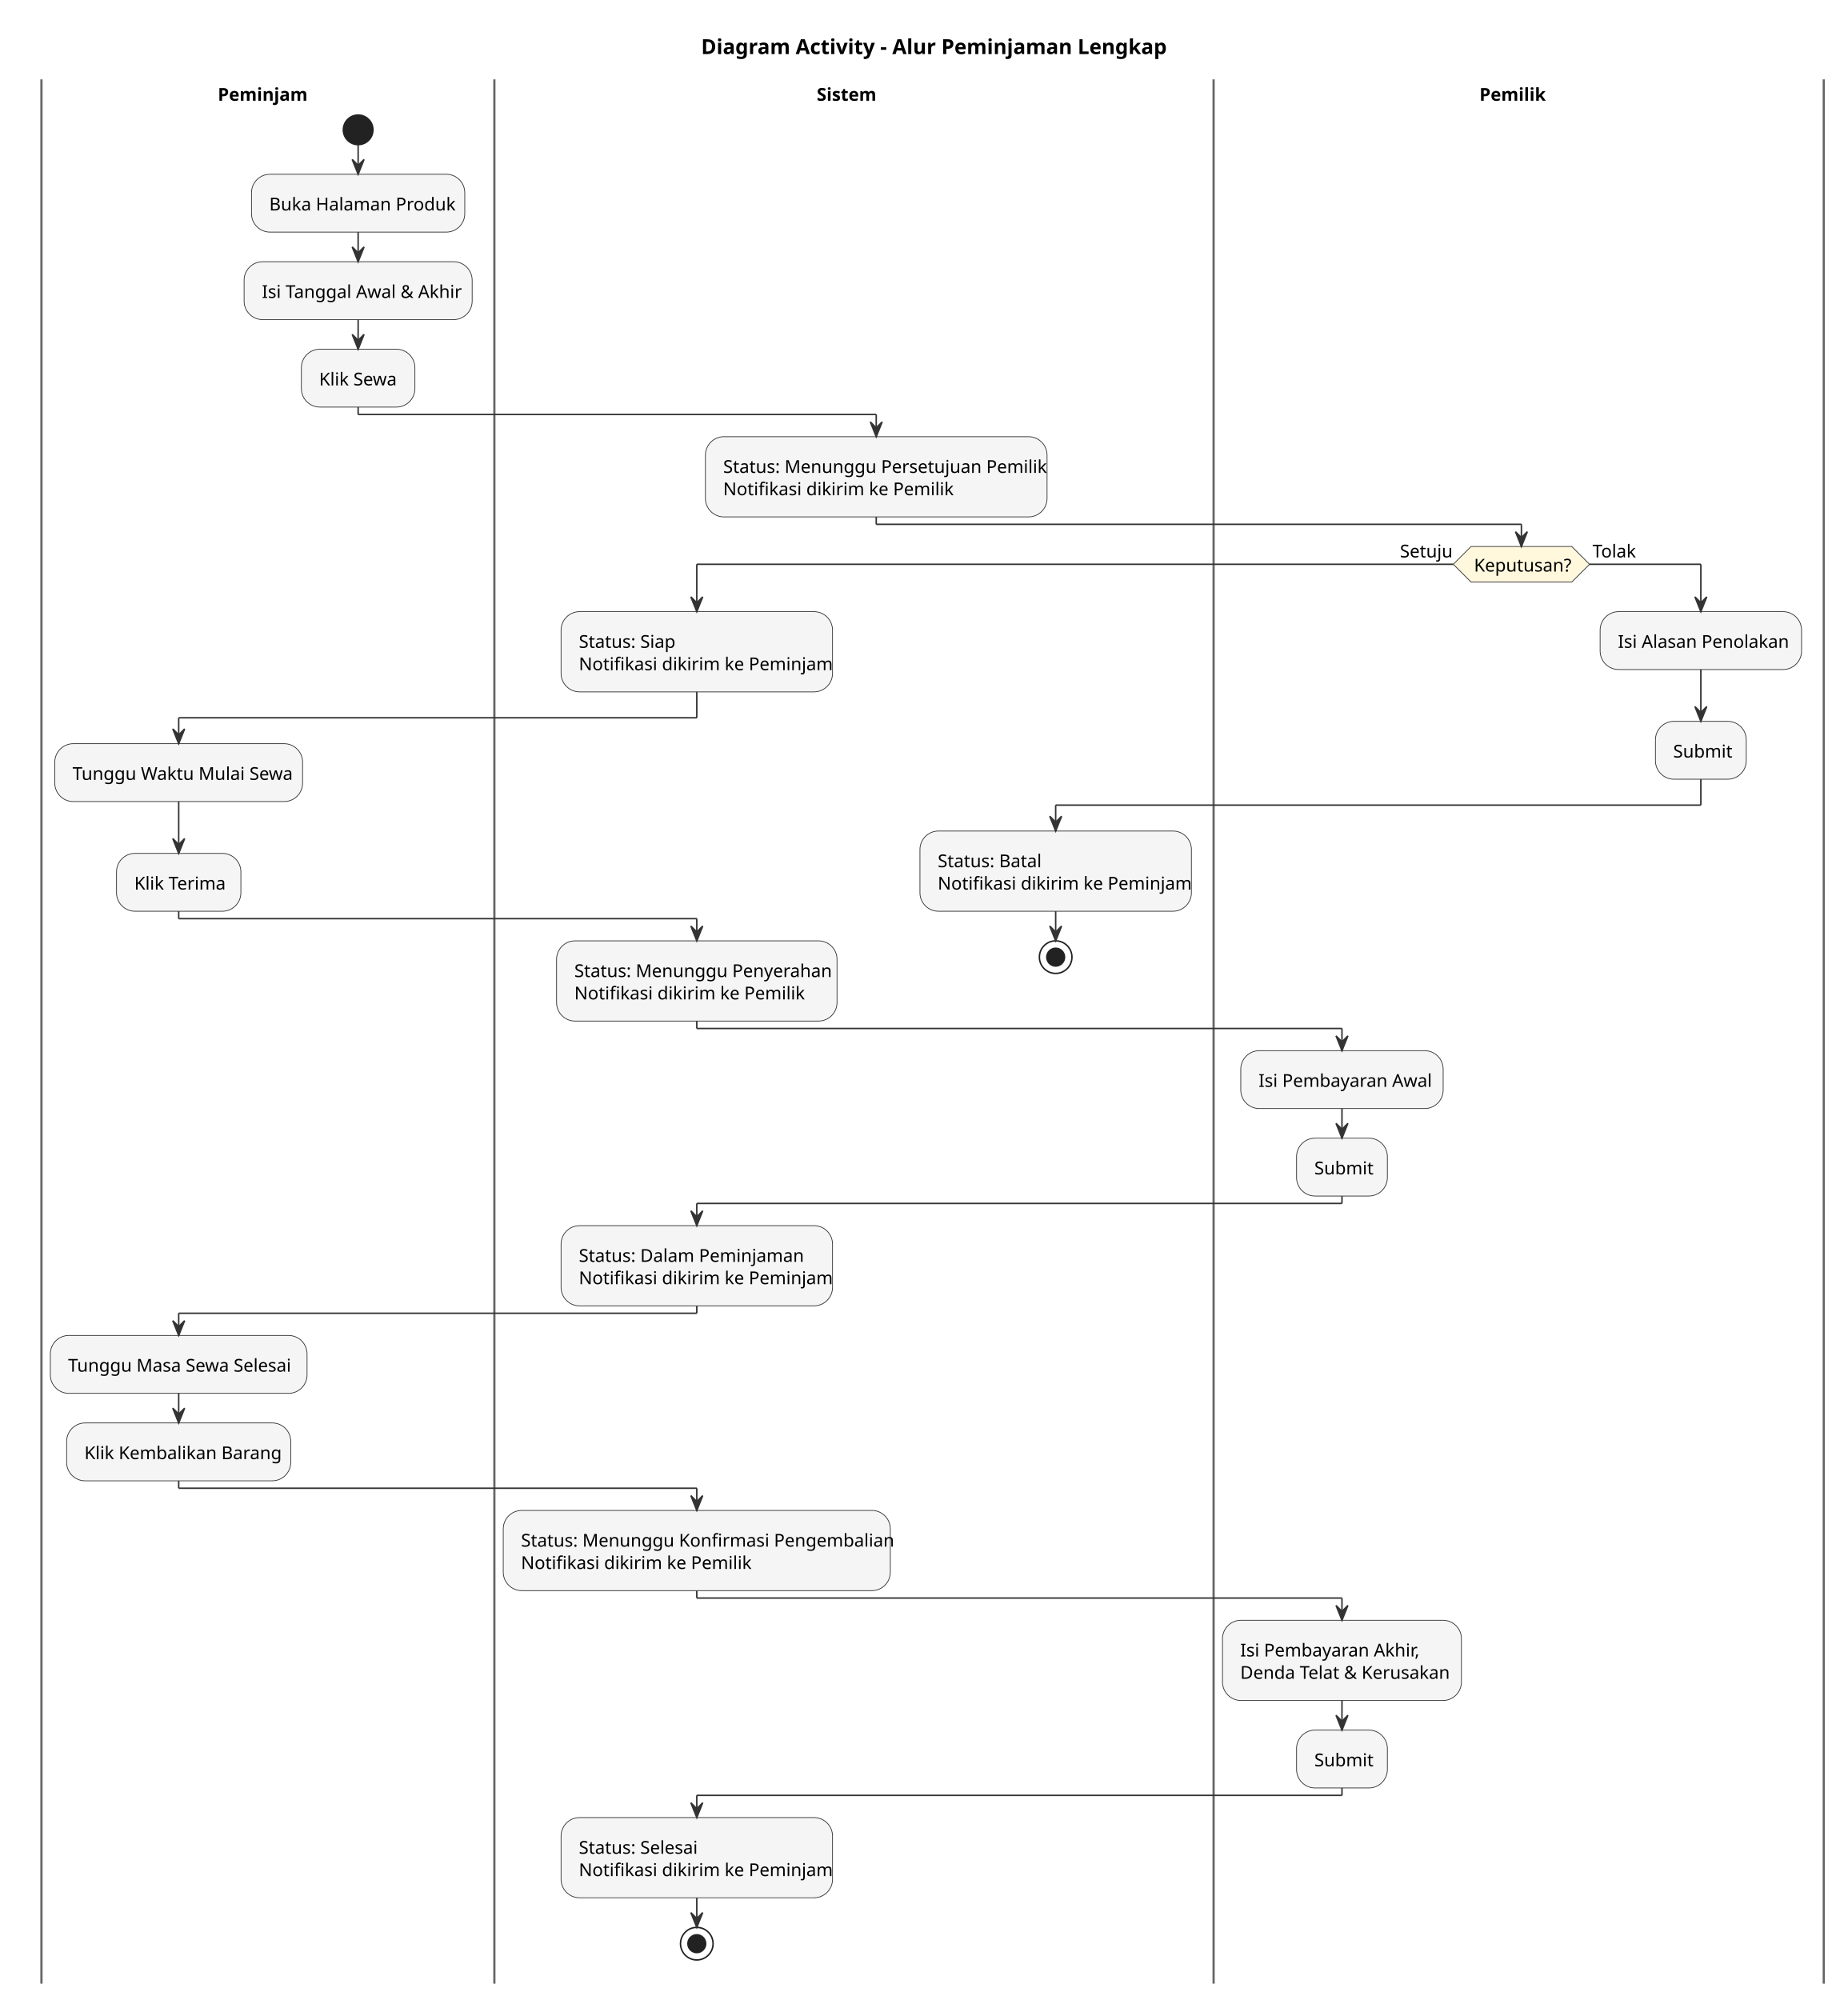
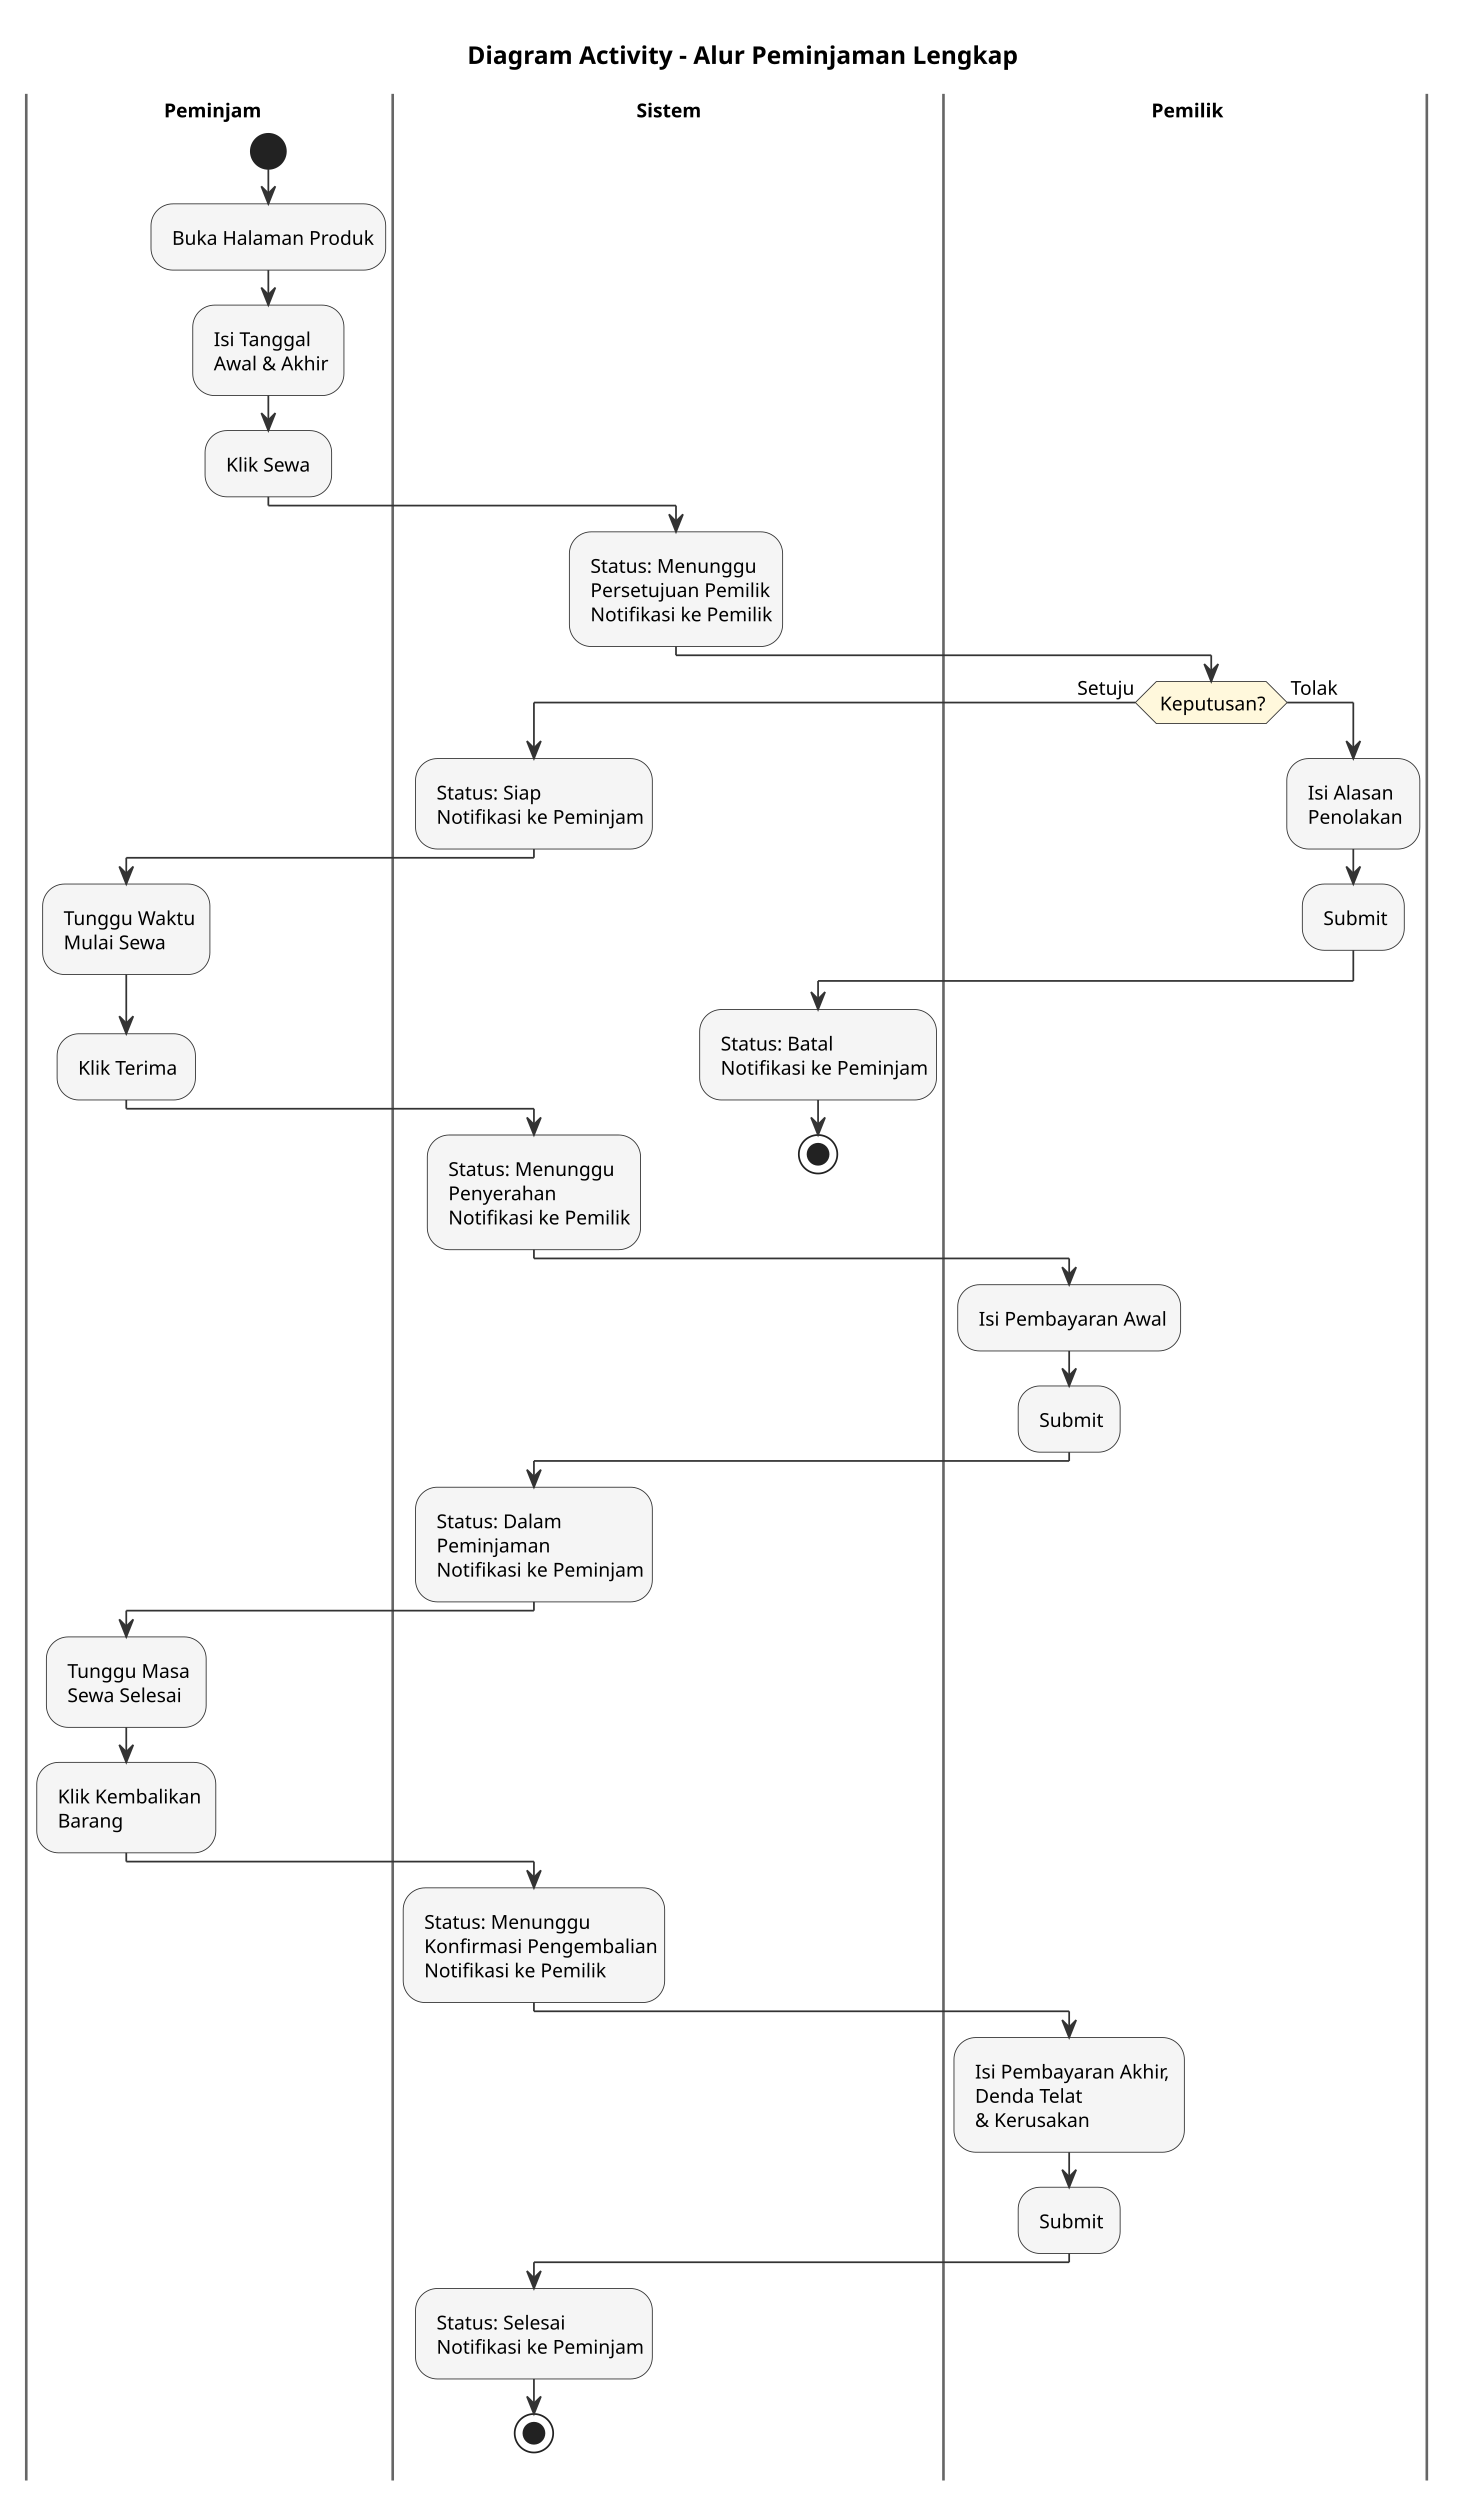
- <svg xmlns="http://www.w3.org/2000/svg" contentStyleType="text/css" data-diagram-type="ACTIVITY" height="1351px" preserveAspectRatio="none" style="width:1248px;height:1351px;background:#FFFFFF;" version="1.1" viewBox="0 0 1248 1351" width="1248px" zoomAndPan="magnify">
+ <svg xmlns="http://www.w3.org/2000/svg" contentStyleType="text/css" data-diagram-type="ACTIVITY" height="1428px" preserveAspectRatio="none" style="width:835px;height:1428px;background:#FFFFFF;" version="1.1" viewBox="0 0 835 1428" width="835px" zoomAndPan="magnify">
  <defs />
  <g>
    <g class="title" data-source-line="1">
-       <text fill="#000000" font-family="sans-serif" font-size="14" font-weight="bold" lengthAdjust="spacing" textLength="298.744" x="473.606" y="36.533">Diagram Activity - Alur Peminjaman Lengkap</text>
+       <text fill="#000000" font-family="sans-serif" font-size="14" font-weight="bold" lengthAdjust="spacing" textLength="298.744" x="266.894" y="36.533">Diagram Activity - Alur Peminjaman Lengkap</text>
    </g>
-     <rect fill="none" height="19.094" style="stroke:none;stroke-width:1;" width="1219.957" x="11" y="53.609" />
-     <ellipse cx="241.921" cy="87.703" fill="#222222" rx="10" ry="10" style="stroke:#222222;stroke-width:1;" />
-     <rect fill="#F5F5F5" height="39.094" rx="12.5" ry="12.5" style="stroke:#333333;stroke-width:0.5;" width="144.065" x="169.889" y="117.703" />
-     <text fill="#000000" font-family="sans-serif" font-size="12" lengthAdjust="spacing" textLength="120.064" x="181.889" y="142.16">Buka Halaman Produk</text>
-     <rect fill="#F5F5F5" height="39.094" rx="12.5" ry="12.5" style="stroke:#333333;stroke-width:0.5;" width="154.055" x="164.894" y="176.797" />
-     <text fill="#000000" font-family="sans-serif" font-size="12" lengthAdjust="spacing" textLength="130.055" x="176.894" y="201.254">Isi Tanggal Awal &amp; Akhir</text>
-     <rect fill="#F5F5F5" height="39.094" rx="12.5" ry="12.5" style="stroke:#333333;stroke-width:0.5;" width="76.688" x="203.577" y="235.891" />
-     <text fill="#000000" font-family="sans-serif" font-size="12" lengthAdjust="spacing" textLength="52.688" x="215.577" y="260.348">Klik Sewa</text>
-     <rect fill="#F5F5F5" height="39.094" rx="12.5" ry="12.5" style="stroke:#333333;stroke-width:0.5;" width="167.402" x="37.009" y="502.359" />
-     <text fill="#000000" font-family="sans-serif" font-size="12" lengthAdjust="spacing" textLength="143.402" x="49.009" y="526.816">Tunggu Waktu Mulai Sewa</text>
-     <rect fill="#F5F5F5" height="39.094" rx="12.5" ry="12.5" style="stroke:#333333;stroke-width:0.5;" width="84.006" x="78.707" y="576.453" />
-     <text fill="#000000" font-family="sans-serif" font-size="12" lengthAdjust="spacing" textLength="60.006" x="90.707" y="600.91">Klik Terima</text>
-     <rect fill="#F5F5F5" height="39.094" rx="12.5" ry="12.5" style="stroke:#333333;stroke-width:0.5;" width="173.42" x="34" y="902.109" />
-     <text fill="#000000" font-family="sans-serif" font-size="12" lengthAdjust="spacing" textLength="149.42" x="46" y="926.566">Tunggu Masa Sewa Selesai</text>
-     <rect fill="#F5F5F5" height="39.094" rx="12.5" ry="12.5" style="stroke:#333333;stroke-width:0.5;" width="151.4" x="45.01" y="961.203" />
-     <text fill="#000000" font-family="sans-serif" font-size="12" lengthAdjust="spacing" textLength="127.4" x="57.01" y="985.66">Klik Kembalikan Barang</text>
-     <line style="stroke:#666666;stroke-width:1.5;" x1="28" x2="28" y1="53.609" y2="1339.953" />
-     <rect fill="#F5F5F5" height="54.188" rx="12.5" ry="12.5" style="stroke:#333333;stroke-width:0.5;" width="230.783" x="476.505" y="294.984" />
-     <text fill="#000000" font-family="sans-serif" font-size="12" lengthAdjust="spacing" textLength="206.783" x="488.505" y="319.441">Status: Menunggu Persetujuan Pemilik</text>
-     <text fill="#000000" font-family="sans-serif" font-size="12" lengthAdjust="spacing" textLength="144.691" x="488.505" y="334.535">Notifikasi dikirim ke Pemilik</text>
-     <rect fill="#F5F5F5" height="54.188" rx="12.5" ry="12.5" style="stroke:#333333;stroke-width:0.5;" width="183.369" x="379.001" y="413.172" />
-     <text fill="#000000" font-family="sans-serif" font-size="12" lengthAdjust="spacing" textLength="64.705" x="391.001" y="437.629">Status: Siap</text>
-     <text fill="#000000" font-family="sans-serif" font-size="12" lengthAdjust="spacing" textLength="159.369" x="391.001" y="452.723">Notifikasi dikirim ke Peminjam</text>
-     <rect fill="#F5F5F5" height="54.188" rx="12.5" ry="12.5" style="stroke:#333333;stroke-width:0.5;" width="189.451" x="375.96" y="635.547" />
-     <text fill="#000000" font-family="sans-serif" font-size="12" lengthAdjust="spacing" textLength="165.451" x="387.96" y="660.004">Status: Menunggu Penyerahan</text>
-     <text fill="#000000" font-family="sans-serif" font-size="12" lengthAdjust="spacing" textLength="144.691" x="387.96" y="675.098">Notifikasi dikirim ke Pemilik</text>
-     <rect fill="#F5F5F5" height="54.188" rx="12.5" ry="12.5" style="stroke:#333333;stroke-width:0.5;" width="183.369" x="379.001" y="827.922" />
-     <text fill="#000000" font-family="sans-serif" font-size="12" lengthAdjust="spacing" textLength="145.394" x="391.001" y="852.379">Status: Dalam Peminjaman</text>
-     <text fill="#000000" font-family="sans-serif" font-size="12" lengthAdjust="spacing" textLength="159.369" x="391.001" y="867.473">Notifikasi dikirim ke Peminjam</text>
-     <rect fill="#F5F5F5" height="54.188" rx="12.5" ry="12.5" style="stroke:#333333;stroke-width:0.5;" width="261.475" x="339.948" y="1020.297" />
-     <text fill="#000000" font-family="sans-serif" font-size="12" lengthAdjust="spacing" textLength="237.475" x="351.948" y="1044.754">Status: Menunggu Konfirmasi Pengembalian</text>
-     <text fill="#000000" font-family="sans-serif" font-size="12" lengthAdjust="spacing" textLength="144.691" x="351.948" y="1059.848">Notifikasi dikirim ke Pemilik</text>
-     <rect fill="#F5F5F5" height="54.188" rx="12.5" ry="12.5" style="stroke:#333333;stroke-width:0.5;" width="183.369" x="379.001" y="1227.766" />
-     <text fill="#000000" font-family="sans-serif" font-size="12" lengthAdjust="spacing" textLength="80.045" x="391.001" y="1252.223">Status: Selesai</text>
-     <text fill="#000000" font-family="sans-serif" font-size="12" lengthAdjust="spacing" textLength="159.369" x="391.001" y="1267.316">Notifikasi dikirim ke Peminjam</text>
-     <ellipse cx="470.685" cy="1312.953" fill="none" rx="11" ry="11" style="stroke:#222222;stroke-width:1;" />
-     <ellipse cx="470.685" cy="1312.953" fill="#222222" rx="6" ry="6" style="stroke:#222222;stroke-width:1;" />
-     <rect fill="#F5F5F5" height="54.188" rx="12.5" ry="12.5" style="stroke:#333333;stroke-width:0.5;" width="183.369" x="621.423" y="561.359" />
-     <text fill="#000000" font-family="sans-serif" font-size="12" lengthAdjust="spacing" textLength="68.039" x="633.423" y="585.816">Status: Batal</text>
-     <text fill="#000000" font-family="sans-serif" font-size="12" lengthAdjust="spacing" textLength="159.369" x="633.423" y="600.91">Notifikasi dikirim ke Peminjam</text>
-     <ellipse cx="713.107" cy="646.547" fill="none" rx="11" ry="11" style="stroke:#222222;stroke-width:1;" />
-     <ellipse cx="713.107" cy="646.547" fill="#222222" rx="6" ry="6" style="stroke:#222222;stroke-width:1;" />
-     <line style="stroke:#666666;stroke-width:1.5;" x1="333.948" x2="333.948" y1="53.609" y2="1339.953" />
-     <polygon fill="#FFF8DC" points="993.683,369.172,1061.737,369.172,1073.737,381.172,1061.737,393.172,993.683,393.172,981.683,381.172,993.683,369.172" style="stroke:#333333;stroke-width:0.5;" />
-     <text fill="#000000" font-family="sans-serif" font-size="12" lengthAdjust="spacing" textLength="64.055" x="995.683" y="386.082">Keputusan?</text>
-     <text fill="#000000" font-family="sans-serif" font-size="12" lengthAdjust="spacing" textLength="34.025" x="945.657" y="376.535">Setuju</text>
-     <text fill="#000000" font-family="sans-serif" font-size="12" lengthAdjust="spacing" textLength="29.344" x="1075.737" y="376.535">Tolak</text>
-     <rect fill="#F5F5F5" height="39.094" rx="12.5" ry="12.5" style="stroke:#333333;stroke-width:0.5;" width="136.717" x="838.141" y="709.734" />
-     <text fill="#000000" font-family="sans-serif" font-size="12" lengthAdjust="spacing" textLength="112.717" x="850.141" y="734.191">Isi Pembayaran Awal</text>
-     <rect fill="#F5F5F5" height="39.094" rx="12.5" ry="12.5" style="stroke:#333333;stroke-width:0.5;" width="61.348" x="875.825" y="768.828" />
-     <text fill="#000000" font-family="sans-serif" font-size="12" lengthAdjust="spacing" textLength="37.348" x="887.825" y="793.285">Submit</text>
-     <rect fill="#F5F5F5" height="54.188" rx="12.5" ry="12.5" style="stroke:#333333;stroke-width:0.5;" width="161.414" x="825.792" y="1094.484" />
-     <text fill="#000000" font-family="sans-serif" font-size="12" lengthAdjust="spacing" textLength="117.381" x="837.792" y="1118.941">Isi Pembayaran Akhir,</text>
-     <text fill="#000000" font-family="sans-serif" font-size="12" lengthAdjust="spacing" textLength="137.414" x="837.792" y="1134.035">Denda Telat &amp; Kerusakan</text>
-     <rect fill="#F5F5F5" height="39.094" rx="12.5" ry="12.5" style="stroke:#333333;stroke-width:0.5;" width="61.348" x="875.825" y="1168.672" />
-     <text fill="#000000" font-family="sans-serif" font-size="12" lengthAdjust="spacing" textLength="37.348" x="887.825" y="1193.129">Submit</text>
-     <rect fill="#F5F5F5" height="39.094" rx="12.5" ry="12.5" style="stroke:#333333;stroke-width:0.5;" width="136.072" x="1080.885" y="413.172" />
-     <text fill="#000000" font-family="sans-serif" font-size="12" lengthAdjust="spacing" textLength="112.072" x="1092.885" y="437.629">Isi Alasan Penolakan</text>
-     <rect fill="#F5F5F5" height="39.094" rx="12.5" ry="12.5" style="stroke:#333333;stroke-width:0.5;" width="61.348" x="1118.247" y="487.266" />
-     <text fill="#000000" font-family="sans-serif" font-size="12" lengthAdjust="spacing" textLength="37.348" x="1130.247" y="511.723">Submit</text>
-     <line style="stroke:#666666;stroke-width:1.5;" x1="819.792" x2="819.792" y1="53.609" y2="1339.953" />
-     <line style="stroke:#666666;stroke-width:1.5;" x1="1231.957" x2="1231.957" y1="53.609" y2="1339.953" />
-     <line style="stroke:#333333;stroke-width:1;" x1="241.921" x2="241.921" y1="97.703" y2="117.703" />
-     <polygon fill="#333333" points="237.921,107.703,241.921,117.703,245.921,107.703,241.921,111.703" style="stroke:#333333;stroke-width:1;" />
-     <line style="stroke:#333333;stroke-width:1;" x1="241.921" x2="241.921" y1="156.797" y2="176.797" />
-     <polygon fill="#333333" points="237.921,166.797,241.921,176.797,245.921,166.797,241.921,170.797" style="stroke:#333333;stroke-width:1;" />
-     <line style="stroke:#333333;stroke-width:1;" x1="241.921" x2="241.921" y1="215.891" y2="235.891" />
-     <polygon fill="#333333" points="237.921,225.891,241.921,235.891,245.921,225.891,241.921,229.891" style="stroke:#333333;stroke-width:1;" />
-     <line style="stroke:#333333;stroke-width:1;" x1="120.71" x2="120.71" y1="541.453" y2="576.453" />
-     <polygon fill="#333333" points="116.71,566.453,120.71,576.453,124.71,566.453,120.71,570.453" style="stroke:#333333;stroke-width:1;" />
-     <line style="stroke:#333333;stroke-width:1;" x1="120.71" x2="120.71" y1="941.203" y2="961.203" />
-     <polygon fill="#333333" points="116.71,951.203,120.71,961.203,124.71,951.203,120.71,955.203" style="stroke:#333333;stroke-width:1;" />
-     <line style="stroke:#333333;stroke-width:1;" x1="470.685" x2="470.685" y1="1281.953" y2="1301.953" />
-     <polygon fill="#333333" points="466.685,1291.953,470.685,1301.953,474.685,1291.953,470.685,1295.953" style="stroke:#333333;stroke-width:1;" />
-     <line style="stroke:#333333;stroke-width:1;" x1="713.107" x2="713.107" y1="615.547" y2="635.547" />
-     <polygon fill="#333333" points="709.107,625.547,713.107,635.547,717.107,625.547,713.107,629.547" style="stroke:#333333;stroke-width:1;" />
-     <line style="stroke:#333333;stroke-width:1;" x1="906.499" x2="906.499" y1="748.828" y2="768.828" />
-     <polygon fill="#333333" points="902.499,758.828,906.499,768.828,910.499,758.828,906.499,762.828" style="stroke:#333333;stroke-width:1;" />
-     <line style="stroke:#333333;stroke-width:1;" x1="906.499" x2="906.499" y1="1148.672" y2="1168.672" />
-     <polygon fill="#333333" points="902.499,1158.672,906.499,1168.672,910.499,1158.672,906.499,1162.672" style="stroke:#333333;stroke-width:1;" />
-     <line style="stroke:#333333;stroke-width:1;" x1="1148.921" x2="1148.921" y1="452.266" y2="487.266" />
-     <polygon fill="#333333" points="1144.921,477.266,1148.921,487.266,1152.921,477.266,1148.921,481.266" style="stroke:#333333;stroke-width:1;" />
-     <line style="stroke:#333333;stroke-width:1;" x1="1073.737" x2="1148.921" y1="381.172" y2="381.172" />
-     <line style="stroke:#333333;stroke-width:1;" x1="1148.921" x2="1148.921" y1="381.172" y2="413.172" />
-     <polygon fill="#333333" points="1144.921,403.172,1148.921,413.172,1152.921,403.172,1148.921,407.172" style="stroke:#333333;stroke-width:1;" />
-     <line style="stroke:#333333;stroke-width:1;" x1="241.921" x2="241.921" y1="274.984" y2="279.984" />
-     <line style="stroke:#333333;stroke-width:1;" x1="241.921" x2="591.896" y1="279.984" y2="279.984" />
-     <line style="stroke:#333333;stroke-width:1;" x1="591.896" x2="591.896" y1="279.984" y2="294.984" />
-     <polygon fill="#333333" points="587.896,284.984,591.896,294.984,595.896,284.984,591.896,288.984" style="stroke:#333333;stroke-width:1;" />
-     <line style="stroke:#333333;stroke-width:1;" x1="470.685" x2="470.685" y1="467.359" y2="484.859" />
-     <line style="stroke:#333333;stroke-width:1;" x1="470.685" x2="120.71" y1="484.859" y2="484.859" />
-     <line style="stroke:#333333;stroke-width:1;" x1="120.71" x2="120.71" y1="484.859" y2="502.359" />
-     <polygon fill="#333333" points="116.71,492.359,120.71,502.359,124.71,492.359,120.71,496.359" style="stroke:#333333;stroke-width:1;" />
-     <line style="stroke:#333333;stroke-width:1;" x1="120.71" x2="120.71" y1="615.547" y2="620.547" />
-     <line style="stroke:#333333;stroke-width:1;" x1="120.71" x2="470.685" y1="620.547" y2="620.547" />
-     <line style="stroke:#333333;stroke-width:1;" x1="470.685" x2="470.685" y1="620.547" y2="635.547" />
-     <polygon fill="#333333" points="466.685,625.547,470.685,635.547,474.685,625.547,470.685,629.547" style="stroke:#333333;stroke-width:1;" />
-     <line style="stroke:#333333;stroke-width:1;" x1="470.685" x2="470.685" y1="689.734" y2="694.734" />
-     <line style="stroke:#333333;stroke-width:1;" x1="470.685" x2="906.499" y1="694.734" y2="694.734" />
-     <line style="stroke:#333333;stroke-width:1;" x1="906.499" x2="906.499" y1="694.734" y2="709.734" />
-     <polygon fill="#333333" points="902.499,699.734,906.499,709.734,910.499,699.734,906.499,703.734" style="stroke:#333333;stroke-width:1;" />
-     <line style="stroke:#333333;stroke-width:1;" x1="906.499" x2="906.499" y1="807.922" y2="812.922" />
-     <line style="stroke:#333333;stroke-width:1;" x1="906.499" x2="470.685" y1="812.922" y2="812.922" />
-     <line style="stroke:#333333;stroke-width:1;" x1="470.685" x2="470.685" y1="812.922" y2="827.922" />
-     <polygon fill="#333333" points="466.685,817.922,470.685,827.922,474.685,817.922,470.685,821.922" style="stroke:#333333;stroke-width:1;" />
-     <line style="stroke:#333333;stroke-width:1;" x1="470.685" x2="470.685" y1="882.109" y2="887.109" />
-     <line style="stroke:#333333;stroke-width:1;" x1="470.685" x2="120.71" y1="887.109" y2="887.109" />
-     <line style="stroke:#333333;stroke-width:1;" x1="120.71" x2="120.71" y1="887.109" y2="902.109" />
-     <polygon fill="#333333" points="116.71,892.109,120.71,902.109,124.71,892.109,120.71,896.109" style="stroke:#333333;stroke-width:1;" />
-     <line style="stroke:#333333;stroke-width:1;" x1="120.71" x2="120.71" y1="1000.297" y2="1005.297" />
-     <line style="stroke:#333333;stroke-width:1;" x1="120.71" x2="470.685" y1="1005.297" y2="1005.297" />
-     <line style="stroke:#333333;stroke-width:1;" x1="470.685" x2="470.685" y1="1005.297" y2="1020.297" />
-     <polygon fill="#333333" points="466.685,1010.297,470.685,1020.297,474.685,1010.297,470.685,1014.297" style="stroke:#333333;stroke-width:1;" />
-     <line style="stroke:#333333;stroke-width:1;" x1="470.685" x2="470.685" y1="1074.484" y2="1079.484" />
-     <line style="stroke:#333333;stroke-width:1;" x1="470.685" x2="906.499" y1="1079.484" y2="1079.484" />
-     <line style="stroke:#333333;stroke-width:1;" x1="906.499" x2="906.499" y1="1079.484" y2="1094.484" />
-     <polygon fill="#333333" points="902.499,1084.484,906.499,1094.484,910.499,1084.484,906.499,1088.484" style="stroke:#333333;stroke-width:1;" />
-     <line style="stroke:#333333;stroke-width:1;" x1="906.499" x2="906.499" y1="1207.766" y2="1212.766" />
-     <line style="stroke:#333333;stroke-width:1;" x1="906.499" x2="470.685" y1="1212.766" y2="1212.766" />
-     <line style="stroke:#333333;stroke-width:1;" x1="470.685" x2="470.685" y1="1212.766" y2="1227.766" />
-     <polygon fill="#333333" points="466.685,1217.766,470.685,1227.766,474.685,1217.766,470.685,1221.766" style="stroke:#333333;stroke-width:1;" />
-     <line style="stroke:#333333;stroke-width:1;" x1="1148.921" x2="1148.921" y1="526.359" y2="543.859" />
-     <line style="stroke:#333333;stroke-width:1;" x1="1148.921" x2="713.107" y1="543.859" y2="543.859" />
-     <line style="stroke:#333333;stroke-width:1;" x1="713.107" x2="713.107" y1="543.859" y2="561.359" />
-     <polygon fill="#333333" points="709.107,551.359,713.107,561.359,717.107,551.359,713.107,555.359" style="stroke:#333333;stroke-width:1;" />
-     <line style="stroke:#333333;stroke-width:1;" x1="981.683" x2="470.685" y1="381.172" y2="381.172" />
-     <line style="stroke:#333333;stroke-width:1;" x1="470.685" x2="470.685" y1="381.172" y2="413.172" />
-     <polygon fill="#333333" points="466.685,403.172,470.685,413.172,474.685,403.172,470.685,407.172" style="stroke:#333333;stroke-width:1;" />
-     <line style="stroke:#333333;stroke-width:1;" x1="591.896" x2="591.896" y1="349.172" y2="354.172" />
-     <line style="stroke:#333333;stroke-width:1;" x1="591.896" x2="1027.71" y1="354.172" y2="354.172" />
-     <line style="stroke:#333333;stroke-width:1;" x1="1027.71" x2="1027.71" y1="354.172" y2="369.172" />
-     <polygon fill="#333333" points="1023.71,359.172,1027.71,369.172,1031.71,359.172,1027.71,363.172" style="stroke:#333333;stroke-width:1;" />
-     <text fill="#000000" font-family="sans-serif" font-size="12" font-weight="bold" lengthAdjust="spacing" textLength="56.69" x="147.129" y="68.066">Peminjam</text>
-     <text fill="#000000" font-family="sans-serif" font-size="12" font-weight="bold" lengthAdjust="spacing" textLength="39.352" x="551.694" y="68.066">Sistem</text>
-     <text fill="#000000" font-family="sans-serif" font-size="12" font-weight="bold" lengthAdjust="spacing" textLength="42.023" x="999.363" y="68.066">Pemilik</text>
+     <rect fill="none" height="17.836" style="stroke:none;stroke-width:1;" width="802.533" x="15" y="53.609" />
+     <ellipse cx="153.279" cy="86.445" fill="#222222" rx="10" ry="10" style="stroke:#222222;stroke-width:1;" />
+     <rect fill="#F5F5F5" height="37.836" rx="12.5" ry="12.5" style="stroke:#333333;stroke-width:0.5;" width="134.059" x="86.249" y="116.445" />
+     <text fill="#000000" font-family="sans-serif" font-size="11" lengthAdjust="spacing" textLength="110.059" x="98.249" y="139.864">Buka Halaman Produk</text>
+     <rect fill="#F5F5F5" height="51.672" rx="12.5" ry="12.5" style="stroke:#333333;stroke-width:0.5;" width="86.353" x="110.102" y="174.281" />
+     <text fill="#000000" font-family="sans-serif" font-size="11" lengthAdjust="spacing" textLength="53.808" x="122.102" y="197.7">Isi Tanggal</text>
+     <text fill="#000000" font-family="sans-serif" font-size="11" lengthAdjust="spacing" textLength="62.353" x="122.102" y="211.536">Awal &amp; Akhir</text>
+     <rect fill="#F5F5F5" height="37.836" rx="12.5" ry="12.5" style="stroke:#333333;stroke-width:0.5;" width="72.297" x="117.13" y="245.953" />
+     <text fill="#000000" font-family="sans-serif" font-size="11" lengthAdjust="spacing" textLength="48.297" x="129.131" y="269.372">Klik Sewa</text>
+     <rect fill="#F5F5F5" height="51.672" rx="12.5" ry="12.5" style="stroke:#333333;stroke-width:0.5;" width="95.538" x="24.36" y="504.969" />
+     <text fill="#000000" font-family="sans-serif" font-size="11" lengthAdjust="spacing" textLength="71.538" x="36.36" y="528.388">Tunggu Waktu</text>
+     <text fill="#000000" font-family="sans-serif" font-size="11" lengthAdjust="spacing" textLength="56.858" x="36.36" y="542.224">Mulai Sewa</text>
+     <rect fill="#F5F5F5" height="37.836" rx="12.5" ry="12.5" style="stroke:#333333;stroke-width:0.5;" width="79.005" x="32.626" y="590.477" />
+     <text fill="#000000" font-family="sans-serif" font-size="11" lengthAdjust="spacing" textLength="55.005" x="44.626" y="613.895">Klik Terima</text>
+     <rect fill="#F5F5F5" height="51.672" rx="12.5" ry="12.5" style="stroke:#333333;stroke-width:0.5;" width="91.262" x="26.497" y="935" />
+     <text fill="#000000" font-family="sans-serif" font-size="11" lengthAdjust="spacing" textLength="67.262" x="38.497" y="958.419">Tunggu Masa</text>
+     <text fill="#000000" font-family="sans-serif" font-size="11" lengthAdjust="spacing" textLength="66.65" x="38.497" y="972.255">Sewa Selesai</text>
+     <rect fill="#F5F5F5" height="51.672" rx="12.5" ry="12.5" style="stroke:#333333;stroke-width:0.5;" width="102.257" x="21" y="1006.672" />
+     <text fill="#000000" font-family="sans-serif" font-size="11" lengthAdjust="spacing" textLength="78.257" x="33" y="1030.091">Klik Kembalikan</text>
+     <text fill="#000000" font-family="sans-serif" font-size="11" lengthAdjust="spacing" textLength="35.471" x="33" y="1043.927">Barang</text>
+     <line style="stroke:#666666;stroke-width:1.5;" x1="15" x2="15" y1="53.609" y2="1416.867" />
+     <rect fill="#F5F5F5" height="65.508" rx="12.5" ry="12.5" style="stroke:#333333;stroke-width:0.5;" width="121.802" x="325.231" y="303.789" />
+     <text fill="#000000" font-family="sans-serif" font-size="11" lengthAdjust="spacing" textLength="89.284" x="337.231" y="327.208">Status: Menunggu</text>
+     <text fill="#000000" font-family="sans-serif" font-size="11" lengthAdjust="spacing" textLength="97.211" x="337.231" y="341.044">Persetujuan Pemilik</text>
+     <text fill="#000000" font-family="sans-serif" font-size="11" lengthAdjust="spacing" textLength="97.802" x="337.231" y="354.88">Notifikasi ke Pemilik</text>
+     <rect fill="#F5F5F5" height="51.672" rx="12.5" ry="12.5" style="stroke:#333333;stroke-width:0.5;" width="135.257" x="237.353" y="433.297" />
+     <text fill="#000000" font-family="sans-serif" font-size="11" lengthAdjust="spacing" textLength="59.313" x="249.353" y="456.716">Status: Siap</text>
+     <text fill="#000000" font-family="sans-serif" font-size="11" lengthAdjust="spacing" textLength="111.257" x="249.353" y="470.552">Notifikasi ke Peminjam</text>
+     <rect fill="#F5F5F5" height="65.508" rx="12.5" ry="12.5" style="stroke:#333333;stroke-width:0.5;" width="121.802" x="244.08" y="648.312" />
+     <text fill="#000000" font-family="sans-serif" font-size="11" lengthAdjust="spacing" textLength="89.284" x="256.08" y="671.731">Status: Menunggu</text>
+     <text fill="#000000" font-family="sans-serif" font-size="11" lengthAdjust="spacing" textLength="59.324" x="256.08" y="685.567">Penyerahan</text>
+     <text fill="#000000" font-family="sans-serif" font-size="11" lengthAdjust="spacing" textLength="97.802" x="256.08" y="699.403">Notifikasi ke Pemilik</text>
+     <rect fill="#F5F5F5" height="65.508" rx="12.5" ry="12.5" style="stroke:#333333;stroke-width:0.5;" width="135.257" x="237.353" y="849.492" />
+     <text fill="#000000" font-family="sans-serif" font-size="11" lengthAdjust="spacing" textLength="69.083" x="249.353" y="872.911">Status: Dalam</text>
+     <text fill="#000000" font-family="sans-serif" font-size="11" lengthAdjust="spacing" textLength="61.139" x="249.353" y="886.747">Peminjaman</text>
+     <text fill="#000000" font-family="sans-serif" font-size="11" lengthAdjust="spacing" textLength="111.257" x="249.353" y="900.583">Notifikasi ke Peminjam</text>
+     <rect fill="#F5F5F5" height="65.508" rx="12.5" ry="12.5" style="stroke:#333333;stroke-width:0.5;" width="149.345" x="230.309" y="1078.344" />
+     <text fill="#000000" font-family="sans-serif" font-size="11" lengthAdjust="spacing" textLength="89.284" x="242.309" y="1101.763">Status: Menunggu</text>
+     <text fill="#000000" font-family="sans-serif" font-size="11" lengthAdjust="spacing" textLength="125.345" x="242.309" y="1115.599">Konfirmasi Pengembalian</text>
+     <text fill="#000000" font-family="sans-serif" font-size="11" lengthAdjust="spacing" textLength="97.802" x="242.309" y="1129.435">Notifikasi ke Pemilik</text>
+     <rect fill="#F5F5F5" height="51.672" rx="12.5" ry="12.5" style="stroke:#333333;stroke-width:0.5;" width="135.257" x="237.353" y="1307.195" />
+     <text fill="#000000" font-family="sans-serif" font-size="11" lengthAdjust="spacing" textLength="73.374" x="249.353" y="1330.614">Status: Selesai</text>
+     <text fill="#000000" font-family="sans-serif" font-size="11" lengthAdjust="spacing" textLength="111.257" x="249.353" y="1344.45">Notifikasi ke Peminjam</text>
+     <ellipse cx="304.981" cy="1389.867" fill="none" rx="11" ry="11" style="stroke:#222222;stroke-width:1;" />
+     <ellipse cx="304.981" cy="1389.867" fill="#222222" rx="6" ry="6" style="stroke:#222222;stroke-width:1;" />
+     <rect fill="#F5F5F5" height="51.672" rx="12.5" ry="12.5" style="stroke:#333333;stroke-width:0.5;" width="135.257" x="399.654" y="576.641" />
+     <text fill="#000000" font-family="sans-serif" font-size="11" lengthAdjust="spacing" textLength="62.369" x="411.654" y="600.06">Status: Batal</text>
+     <text fill="#000000" font-family="sans-serif" font-size="11" lengthAdjust="spacing" textLength="111.257" x="411.654" y="613.895">Notifikasi ke Peminjam</text>
+     <ellipse cx="467.282" cy="659.312" fill="none" rx="11" ry="11" style="stroke:#222222;stroke-width:1;" />
+     <ellipse cx="467.282" cy="659.312" fill="#222222" rx="6" ry="6" style="stroke:#222222;stroke-width:1;" />
+     <line style="stroke:#666666;stroke-width:1.5;" x1="224.309" x2="224.309" y1="53.609" y2="1416.867" />
+     <polygon fill="#FFF8DC" points="660.502,389.297,723.219,389.297,735.219,401.297,723.219,413.297,660.502,413.297,648.502,401.297,660.502,389.297" style="stroke:#333333;stroke-width:0.5;" />
+     <text fill="#000000" font-family="sans-serif" font-size="11" lengthAdjust="spacing" textLength="58.717" x="662.502" y="405.798">Keputusan?</text>
+     <text fill="#000000" font-family="sans-serif" font-size="11" lengthAdjust="spacing" textLength="31.19" x="615.312" y="396.88">Setuju</text>
+     <text fill="#000000" font-family="sans-serif" font-size="11" lengthAdjust="spacing" textLength="26.898" x="737.219" y="396.88">Tolak</text>
+     <rect fill="#F5F5F5" height="37.836" rx="12.5" ry="12.5" style="stroke:#333333;stroke-width:0.5;" width="127.324" x="547.048" y="733.82" />
+     <text fill="#000000" font-family="sans-serif" font-size="11" lengthAdjust="spacing" textLength="103.324" x="559.048" y="757.239">Isi Pembayaran Awal</text>
+     <rect fill="#F5F5F5" height="37.836" rx="12.5" ry="12.5" style="stroke:#333333;stroke-width:0.5;" width="58.235" x="581.592" y="791.656" />
+     <text fill="#000000" font-family="sans-serif" font-size="11" lengthAdjust="spacing" textLength="34.235" x="593.592" y="815.075">Submit</text>
+     <rect fill="#F5F5F5" height="65.508" rx="12.5" ry="12.5" style="stroke:#333333;stroke-width:0.5;" width="131.599" x="544.91" y="1163.852" />
+     <text fill="#000000" font-family="sans-serif" font-size="11" lengthAdjust="spacing" textLength="107.599" x="556.91" y="1187.271">Isi Pembayaran Akhir,</text>
+     <text fill="#000000" font-family="sans-serif" font-size="11" lengthAdjust="spacing" textLength="59.925" x="556.91" y="1201.106">Denda Telat</text>
+     <text fill="#000000" font-family="sans-serif" font-size="11" lengthAdjust="spacing" textLength="62.981" x="556.91" y="1214.942">&amp; Kerusakan</text>
+     <rect fill="#F5F5F5" height="37.836" rx="12.5" ry="12.5" style="stroke:#333333;stroke-width:0.5;" width="58.235" x="581.592" y="1249.359" />
+     <text fill="#000000" font-family="sans-serif" font-size="11" lengthAdjust="spacing" textLength="34.235" x="593.592" y="1272.778">Submit</text>
+     <rect fill="#F5F5F5" height="51.672" rx="12.5" ry="12.5" style="stroke:#333333;stroke-width:0.5;" width="75.987" x="735.018" y="433.297" />
+     <text fill="#000000" font-family="sans-serif" font-size="11" lengthAdjust="spacing" textLength="47.69" x="747.018" y="456.716">Isi Alasan</text>
+     <text fill="#000000" font-family="sans-serif" font-size="11" lengthAdjust="spacing" textLength="51.987" x="747.018" y="470.552">Penolakan</text>
+     <rect fill="#F5F5F5" height="37.836" rx="12.5" ry="12.5" style="stroke:#333333;stroke-width:0.5;" width="58.235" x="743.893" y="504.969" />
+     <text fill="#000000" font-family="sans-serif" font-size="11" lengthAdjust="spacing" textLength="34.235" x="755.893" y="528.388">Submit</text>
+     <line style="stroke:#666666;stroke-width:1.5;" x1="538.91" x2="538.91" y1="53.609" y2="1416.867" />
+     <line style="stroke:#666666;stroke-width:1.5;" x1="815.005" x2="815.005" y1="53.609" y2="1416.867" />
+     <line style="stroke:#333333;stroke-width:1;" x1="153.279" x2="153.279" y1="96.445" y2="116.445" />
+     <polygon fill="#333333" points="149.279,106.445,153.279,116.445,157.279,106.445,153.279,110.445" style="stroke:#333333;stroke-width:1;" />
+     <line style="stroke:#333333;stroke-width:1;" x1="153.279" x2="153.279" y1="154.281" y2="174.281" />
+     <polygon fill="#333333" points="149.279,164.281,153.279,174.281,157.279,164.281,153.279,168.281" style="stroke:#333333;stroke-width:1;" />
+     <line style="stroke:#333333;stroke-width:1;" x1="153.279" x2="153.279" y1="225.953" y2="245.953" />
+     <polygon fill="#333333" points="149.279,235.953,153.279,245.953,157.279,235.953,153.279,239.953" style="stroke:#333333;stroke-width:1;" />
+     <line style="stroke:#333333;stroke-width:1;" x1="72.128" x2="72.128" y1="556.641" y2="590.477" />
+     <polygon fill="#333333" points="68.128,580.477,72.128,590.477,76.128,580.477,72.128,584.477" style="stroke:#333333;stroke-width:1;" />
+     <line style="stroke:#333333;stroke-width:1;" x1="72.128" x2="72.128" y1="986.672" y2="1006.672" />
+     <polygon fill="#333333" points="68.128,996.672,72.128,1006.672,76.128,996.672,72.128,1000.672" style="stroke:#333333;stroke-width:1;" />
+     <line style="stroke:#333333;stroke-width:1;" x1="304.981" x2="304.981" y1="1358.867" y2="1378.867" />
+     <polygon fill="#333333" points="300.981,1368.867,304.981,1378.867,308.981,1368.867,304.981,1372.867" style="stroke:#333333;stroke-width:1;" />
+     <line style="stroke:#333333;stroke-width:1;" x1="467.282" x2="467.282" y1="628.312" y2="648.312" />
+     <polygon fill="#333333" points="463.282,638.312,467.282,648.312,471.282,638.312,467.282,642.312" style="stroke:#333333;stroke-width:1;" />
+     <line style="stroke:#333333;stroke-width:1;" x1="610.71" x2="610.71" y1="771.656" y2="791.656" />
+     <polygon fill="#333333" points="606.71,781.656,610.71,791.656,614.71,781.656,610.71,785.656" style="stroke:#333333;stroke-width:1;" />
+     <line style="stroke:#333333;stroke-width:1;" x1="610.71" x2="610.71" y1="1229.359" y2="1249.359" />
+     <polygon fill="#333333" points="606.71,1239.359,610.71,1249.359,614.71,1239.359,610.71,1243.359" style="stroke:#333333;stroke-width:1;" />
+     <line style="stroke:#333333;stroke-width:1;" x1="773.011" x2="773.011" y1="484.969" y2="504.969" />
+     <polygon fill="#333333" points="769.011,494.969,773.011,504.969,777.011,494.969,773.011,498.969" style="stroke:#333333;stroke-width:1;" />
+     <line style="stroke:#333333;stroke-width:1;" x1="735.219" x2="773.011" y1="401.297" y2="401.297" />
+     <line style="stroke:#333333;stroke-width:1;" x1="773.011" x2="773.011" y1="401.297" y2="433.297" />
+     <polygon fill="#333333" points="769.011,423.297,773.011,433.297,777.011,423.297,773.011,427.297" style="stroke:#333333;stroke-width:1;" />
+     <line style="stroke:#333333;stroke-width:1;" x1="153.279" x2="153.279" y1="283.789" y2="288.789" />
+     <line style="stroke:#333333;stroke-width:1;" x1="153.279" x2="386.132" y1="288.789" y2="288.789" />
+     <line style="stroke:#333333;stroke-width:1;" x1="386.132" x2="386.132" y1="288.789" y2="303.789" />
+     <polygon fill="#333333" points="382.132,293.789,386.132,303.789,390.132,293.789,386.132,297.789" style="stroke:#333333;stroke-width:1;" />
+     <line style="stroke:#333333;stroke-width:1;" x1="304.981" x2="304.981" y1="484.969" y2="489.969" />
+     <line style="stroke:#333333;stroke-width:1;" x1="304.981" x2="72.128" y1="489.969" y2="489.969" />
+     <line style="stroke:#333333;stroke-width:1;" x1="72.128" x2="72.128" y1="489.969" y2="504.969" />
+     <polygon fill="#333333" points="68.128,494.969,72.128,504.969,76.128,494.969,72.128,498.969" style="stroke:#333333;stroke-width:1;" />
+     <line style="stroke:#333333;stroke-width:1;" x1="72.128" x2="72.128" y1="628.312" y2="633.312" />
+     <line style="stroke:#333333;stroke-width:1;" x1="72.128" x2="304.981" y1="633.312" y2="633.312" />
+     <line style="stroke:#333333;stroke-width:1;" x1="304.981" x2="304.981" y1="633.312" y2="648.312" />
+     <polygon fill="#333333" points="300.981,638.312,304.981,648.312,308.981,638.312,304.981,642.312" style="stroke:#333333;stroke-width:1;" />
+     <line style="stroke:#333333;stroke-width:1;" x1="304.981" x2="304.981" y1="713.82" y2="718.82" />
+     <line style="stroke:#333333;stroke-width:1;" x1="304.981" x2="610.71" y1="718.82" y2="718.82" />
+     <line style="stroke:#333333;stroke-width:1;" x1="610.71" x2="610.71" y1="718.82" y2="733.82" />
+     <polygon fill="#333333" points="606.71,723.82,610.71,733.82,614.71,723.82,610.71,727.82" style="stroke:#333333;stroke-width:1;" />
+     <line style="stroke:#333333;stroke-width:1;" x1="610.71" x2="610.71" y1="829.492" y2="834.492" />
+     <line style="stroke:#333333;stroke-width:1;" x1="610.71" x2="304.981" y1="834.492" y2="834.492" />
+     <line style="stroke:#333333;stroke-width:1;" x1="304.981" x2="304.981" y1="834.492" y2="849.492" />
+     <polygon fill="#333333" points="300.981,839.492,304.981,849.492,308.981,839.492,304.981,843.492" style="stroke:#333333;stroke-width:1;" />
+     <line style="stroke:#333333;stroke-width:1;" x1="304.981" x2="304.981" y1="915" y2="920" />
+     <line style="stroke:#333333;stroke-width:1;" x1="304.981" x2="72.128" y1="920" y2="920" />
+     <line style="stroke:#333333;stroke-width:1;" x1="72.128" x2="72.128" y1="920" y2="935" />
+     <polygon fill="#333333" points="68.128,925,72.128,935,76.128,925,72.128,929" style="stroke:#333333;stroke-width:1;" />
+     <line style="stroke:#333333;stroke-width:1;" x1="72.128" x2="72.128" y1="1058.344" y2="1063.344" />
+     <line style="stroke:#333333;stroke-width:1;" x1="72.128" x2="304.981" y1="1063.344" y2="1063.344" />
+     <line style="stroke:#333333;stroke-width:1;" x1="304.981" x2="304.981" y1="1063.344" y2="1078.344" />
+     <polygon fill="#333333" points="300.981,1068.344,304.981,1078.344,308.981,1068.344,304.981,1072.344" style="stroke:#333333;stroke-width:1;" />
+     <line style="stroke:#333333;stroke-width:1;" x1="304.981" x2="304.981" y1="1143.852" y2="1148.852" />
+     <line style="stroke:#333333;stroke-width:1;" x1="304.981" x2="610.71" y1="1148.852" y2="1148.852" />
+     <line style="stroke:#333333;stroke-width:1;" x1="610.71" x2="610.71" y1="1148.852" y2="1163.852" />
+     <polygon fill="#333333" points="606.71,1153.852,610.71,1163.852,614.71,1153.852,610.71,1157.852" style="stroke:#333333;stroke-width:1;" />
+     <line style="stroke:#333333;stroke-width:1;" x1="610.71" x2="610.71" y1="1287.195" y2="1292.195" />
+     <line style="stroke:#333333;stroke-width:1;" x1="610.71" x2="304.981" y1="1292.195" y2="1292.195" />
+     <line style="stroke:#333333;stroke-width:1;" x1="304.981" x2="304.981" y1="1292.195" y2="1307.195" />
+     <polygon fill="#333333" points="300.981,1297.195,304.981,1307.195,308.981,1297.195,304.981,1301.195" style="stroke:#333333;stroke-width:1;" />
+     <line style="stroke:#333333;stroke-width:1;" x1="773.011" x2="773.011" y1="542.805" y2="560.305" />
+     <line style="stroke:#333333;stroke-width:1;" x1="773.011" x2="467.282" y1="560.305" y2="560.305" />
+     <line style="stroke:#333333;stroke-width:1;" x1="467.282" x2="467.282" y1="560.305" y2="576.641" />
+     <polygon fill="#333333" points="463.282,566.641,467.282,576.641,471.282,566.641,467.282,570.641" style="stroke:#333333;stroke-width:1;" />
+     <line style="stroke:#333333;stroke-width:1;" x1="648.502" x2="304.981" y1="401.297" y2="401.297" />
+     <line style="stroke:#333333;stroke-width:1;" x1="304.981" x2="304.981" y1="401.297" y2="433.297" />
+     <polygon fill="#333333" points="300.981,423.297,304.981,433.297,308.981,423.297,304.981,427.297" style="stroke:#333333;stroke-width:1;" />
+     <line style="stroke:#333333;stroke-width:1;" x1="386.132" x2="386.132" y1="369.297" y2="374.297" />
+     <line style="stroke:#333333;stroke-width:1;" x1="386.132" x2="691.861" y1="374.297" y2="374.297" />
+     <line style="stroke:#333333;stroke-width:1;" x1="691.861" x2="691.861" y1="374.297" y2="389.297" />
+     <polygon fill="#333333" points="687.861,379.297,691.861,389.297,695.861,379.297,691.861,383.297" style="stroke:#333333;stroke-width:1;" />
+     <text fill="#000000" font-family="sans-serif" font-size="11" font-weight="bold" lengthAdjust="spacing" textLength="51.965" x="93.672" y="67.028">Peminjam</text>
+     <text fill="#000000" font-family="sans-serif" font-size="11" font-weight="bold" lengthAdjust="spacing" textLength="36.072" x="363.573" y="67.028">Sistem</text>
+     <text fill="#000000" font-family="sans-serif" font-size="11" font-weight="bold" lengthAdjust="spacing" textLength="38.522" x="657.697" y="67.028">Pemilik</text>
  </g>
</svg>
